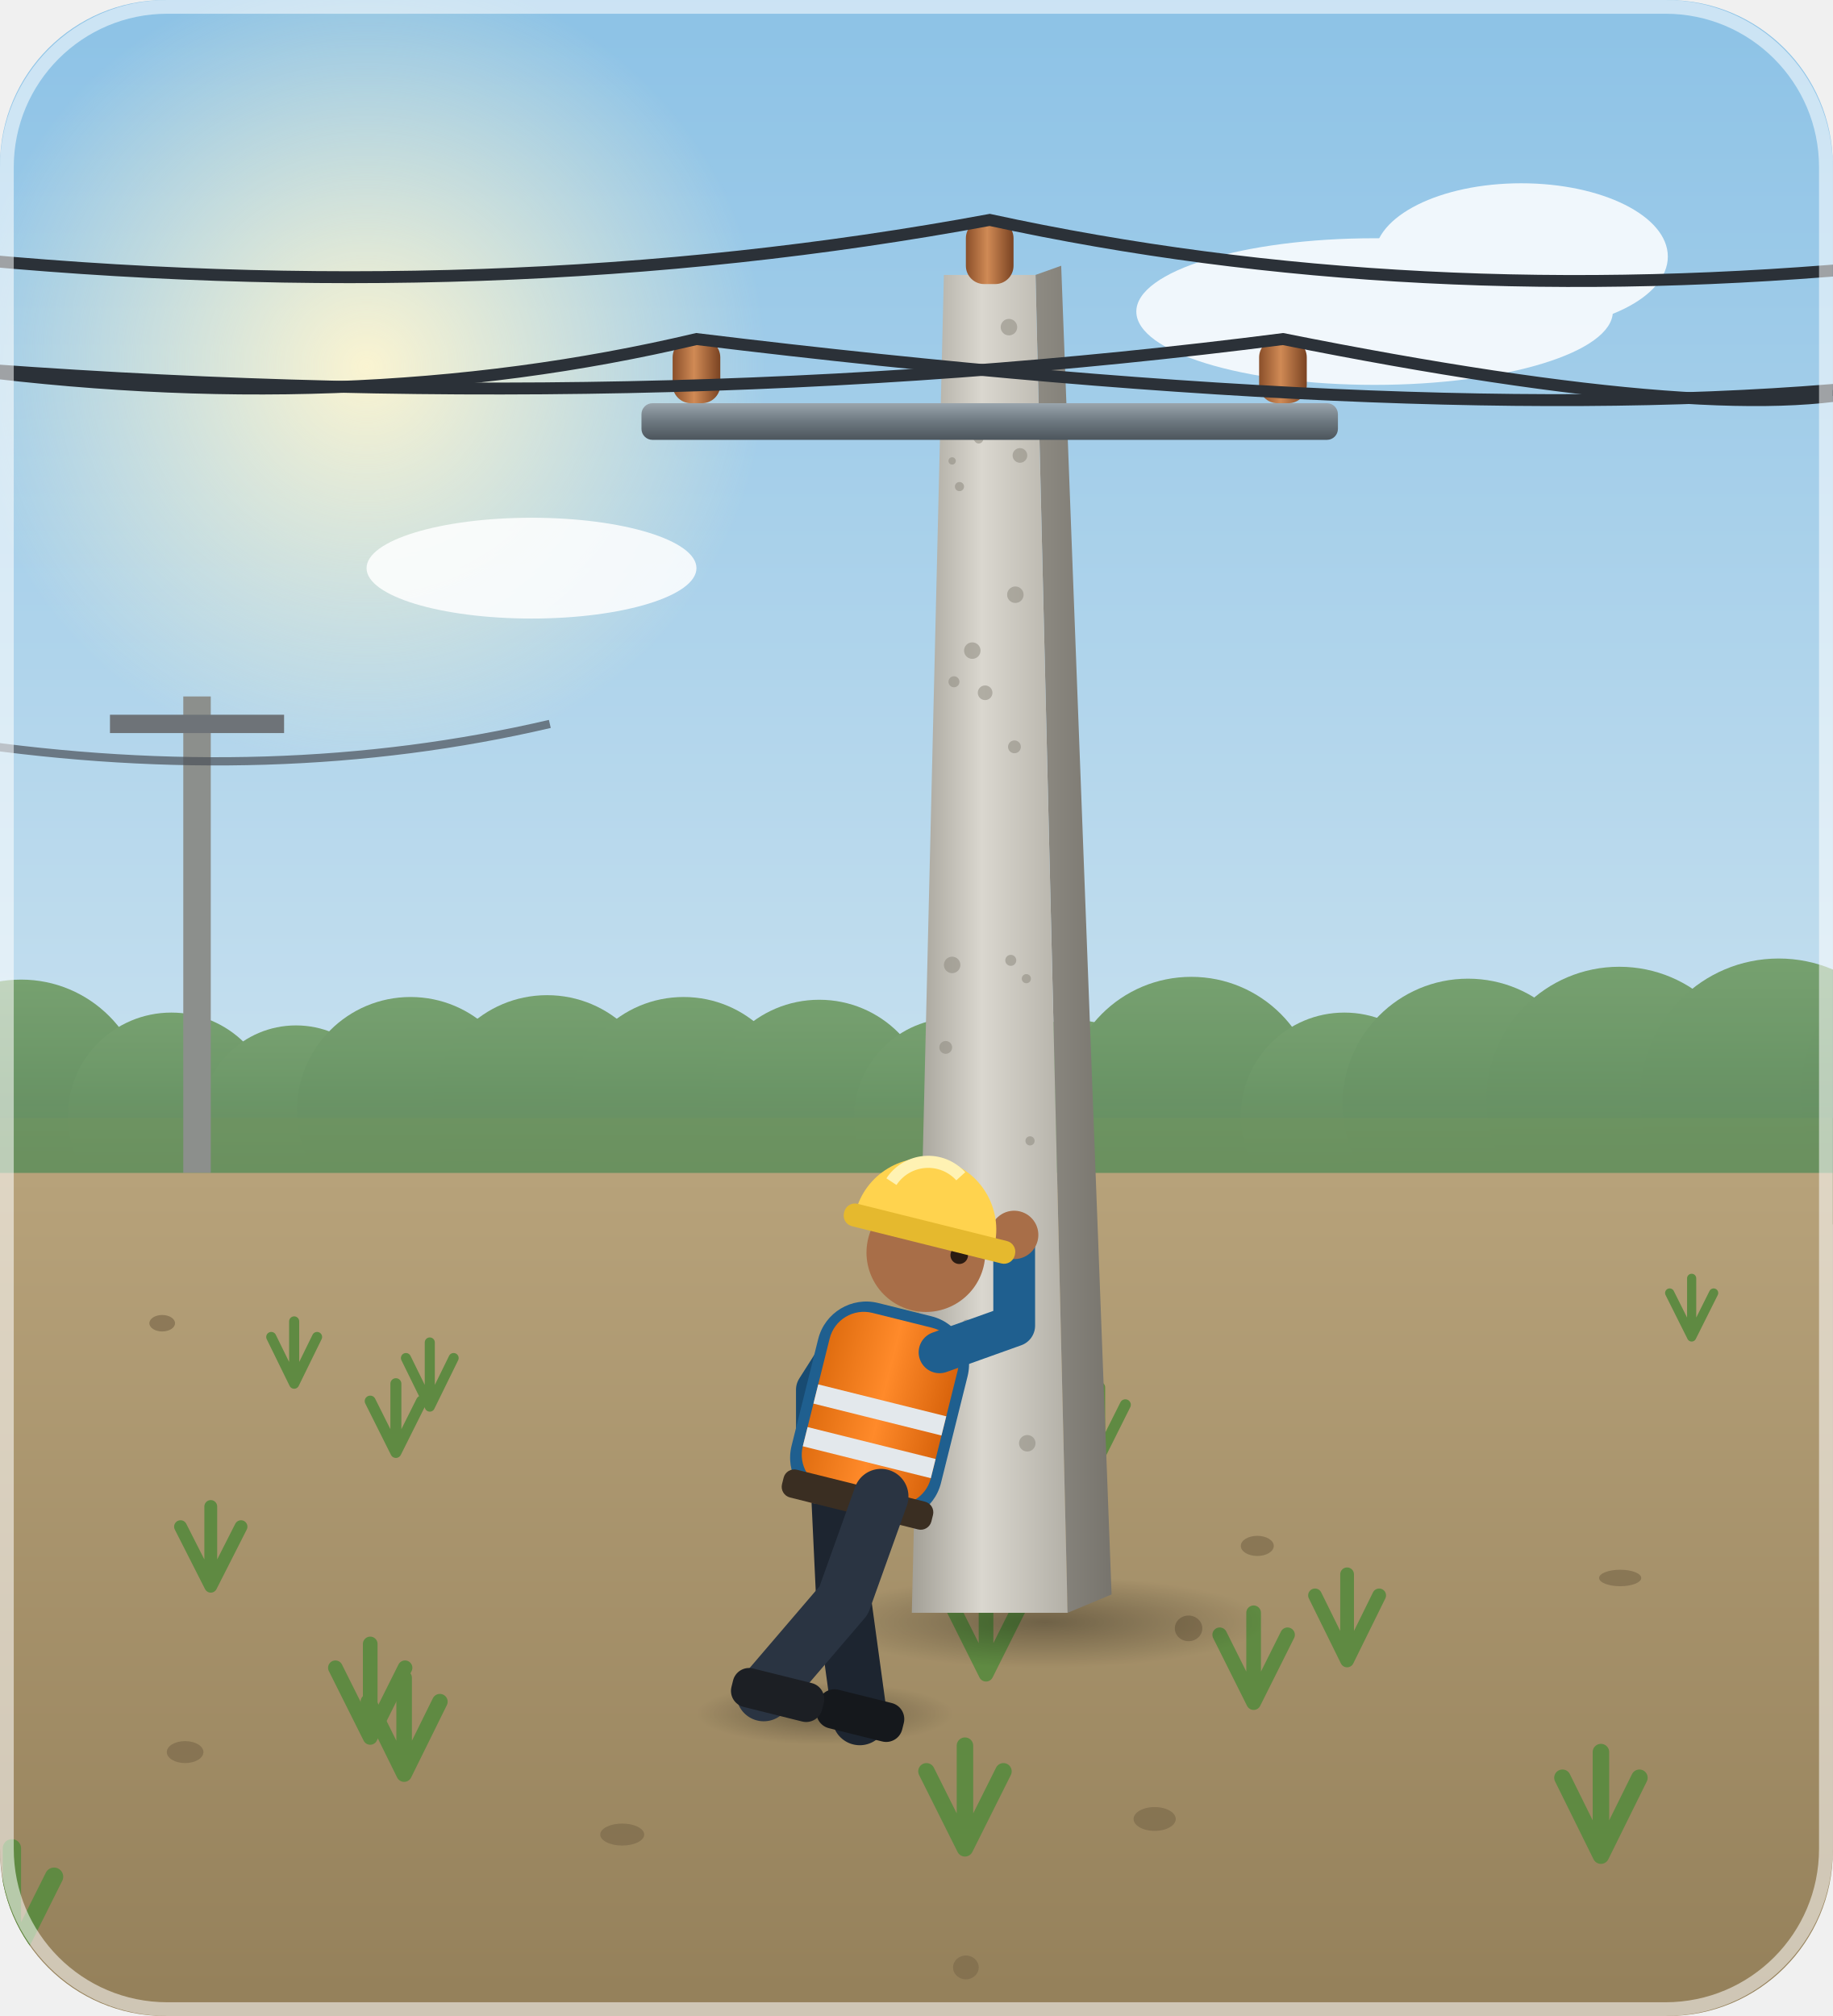
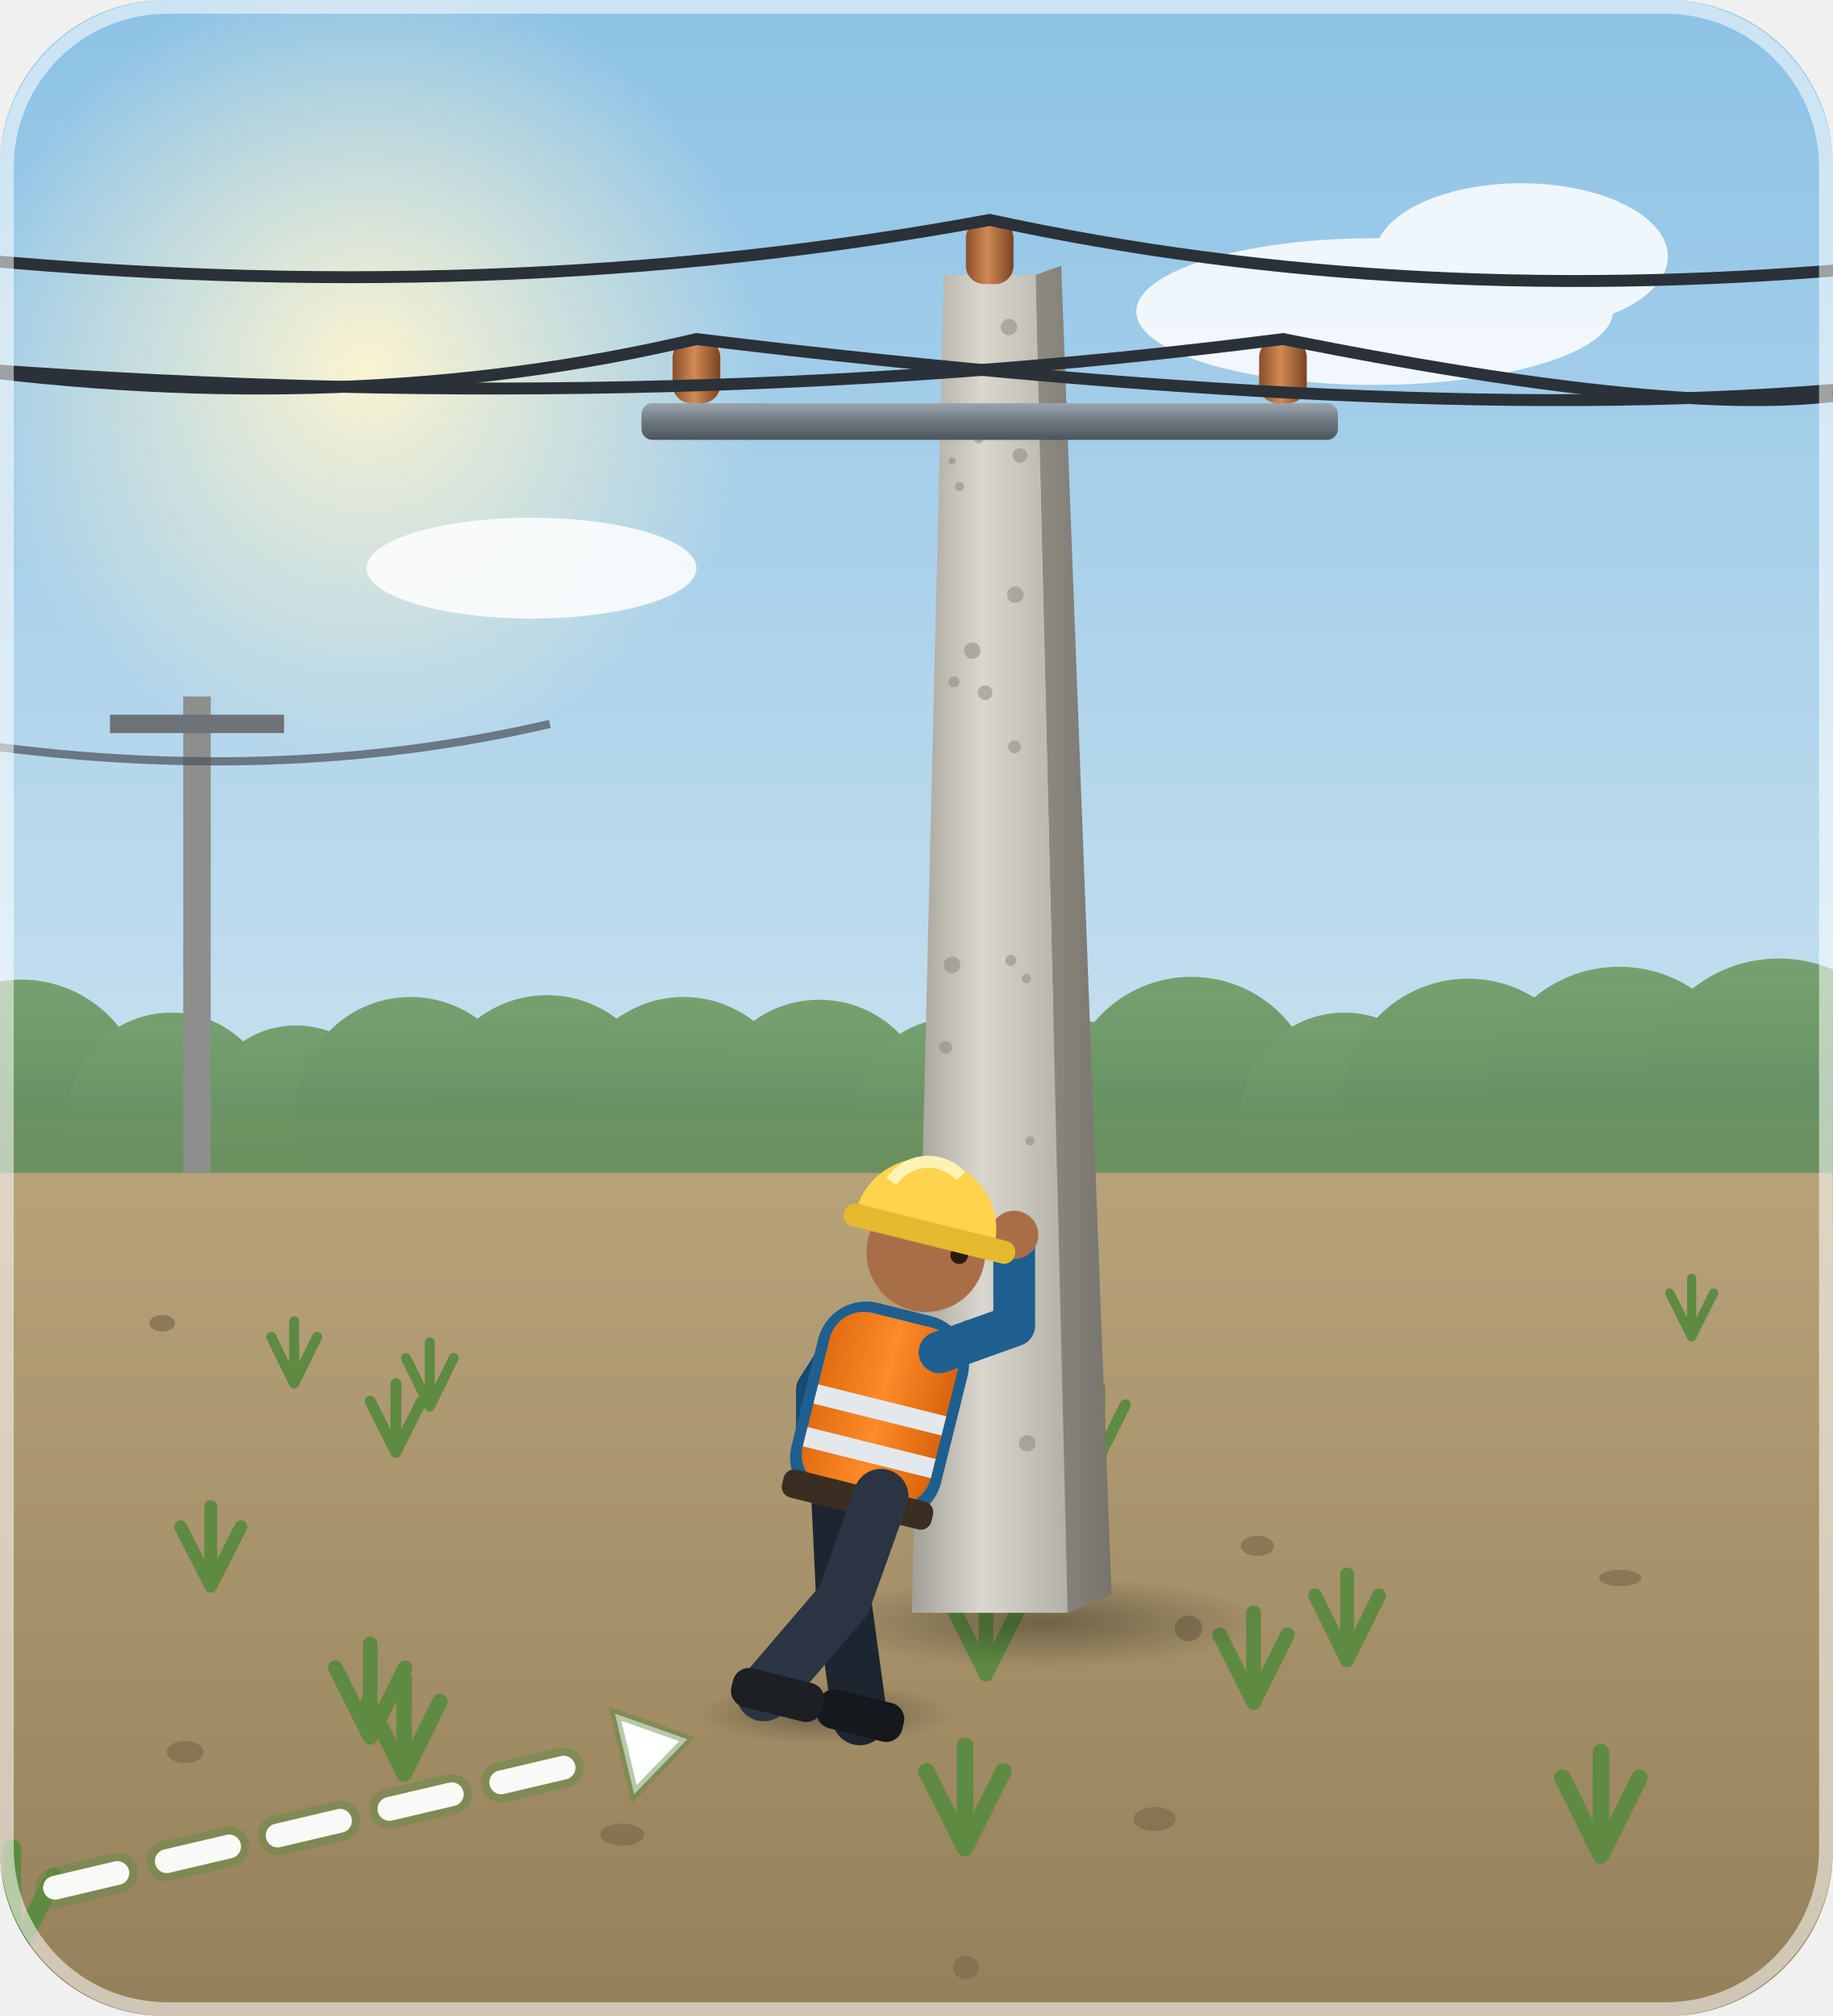
<svg xmlns="http://www.w3.org/2000/svg" viewBox="0 0 200 220" width="200" height="220">
  <defs>
    <linearGradient id="sky" x1="0" y1="0" x2="0" y2="1">
      <stop offset="0" stop-color="#8CC2E6" />
      <stop offset="0.75" stop-color="#DCEBF2" />
      <stop offset="1" stop-color="#F1F1E6" />
    </linearGradient>
    <linearGradient id="skyUp" x1="0" y1="0" x2="0" y2="1">
      <stop offset="0" stop-color="#4E95CF" />
      <stop offset="1" stop-color="#B9DCF0" />
    </linearGradient>
    <linearGradient id="skyGrey" x1="0" y1="0" x2="0" y2="1">
      <stop offset="0" stop-color="#8697A6" />
      <stop offset="1" stop-color="#D3DBE0" />
    </linearGradient>
    <linearGradient id="ground" x1="0" y1="0" x2="0" y2="1">
      <stop offset="0" stop-color="#B7A27A" />
      <stop offset="1" stop-color="#94805A" />
    </linearGradient>
    <linearGradient id="groundWet" x1="0" y1="0" x2="0" y2="1">
      <stop offset="0" stop-color="#8E7C5C" />
      <stop offset="1" stop-color="#6E5E43" />
    </linearGradient>
    <linearGradient id="grass" x1="0" y1="0" x2="0" y2="1">
      <stop offset="0" stop-color="#86AE5E" />
      <stop offset="1" stop-color="#5F8A42" />
    </linearGradient>
    <linearGradient id="trees" x1="0" y1="0" x2="0" y2="1">
      <stop offset="0" stop-color="#6E9A62" />
      <stop offset="1" stop-color="#4F7A4A" />
    </linearGradient>
    <linearGradient id="pcc" x1="0" y1="0" x2="1" y2="0">
      <stop offset="0" stop-color="#A29F96" />
      <stop offset="0.45" stop-color="#DAD7CF" />
      <stop offset="1" stop-color="#B3B0A7" />
    </linearGradient>
    <linearGradient id="pccSide" x1="0" y1="0" x2="1" y2="0">
      <stop offset="0" stop-color="#8E8B83" />
      <stop offset="1" stop-color="#77746D" />
    </linearGradient>
    <linearGradient id="steel" x1="0" y1="0" x2="1" y2="0">
      <stop offset="0" stop-color="#6F7D88" />
      <stop offset="0.38" stop-color="#D4DDE3" />
      <stop offset="0.55" stop-color="#EEF3F6" />
      <stop offset="1" stop-color="#7C8994" />
    </linearGradient>
-     <linearGradient id="steelDull" x1="0" y1="0" x2="1" y2="0">
-       <stop offset="0" stop-color="#6B6E70" />
-       <stop offset="0.45" stop-color="#A9ABA8" />
-       <stop offset="1" stop-color="#6E706F" />
+     <linearGradient id="steelWeb" x1="0" y1="0" x2="1" y2="0">
+       <stop offset="0" stop-color="#3F4A52" />
+       <stop offset="0.3" stop-color="#7F8C96" />
+       <stop offset="0.75" stop-color="#9AA6AF" />
+       <stop offset="1" stop-color="#4A555D" />
    </linearGradient>
    <linearGradient id="rust" x1="0" y1="0" x2="1" y2="1">
      <stop offset="0" stop-color="#C46A2B" />
      <stop offset="0.5" stop-color="#9A4517" />
      <stop offset="1" stop-color="#6E2E0E" />
    </linearGradient>
    <linearGradient id="rustLight" x1="0" y1="0" x2="0" y2="1">
      <stop offset="0" stop-color="#D98A45" stop-opacity="0.9" />
      <stop offset="1" stop-color="#A9541F" stop-opacity="0.2" />
    </linearGradient>
    <linearGradient id="core" x1="0" y1="0" x2="1" y2="0">
      <stop offset="0" stop-color="#8C887E" />
      <stop offset="0.5" stop-color="#ABA79C" />
      <stop offset="1" stop-color="#8C887E" />
    </linearGradient>
    <linearGradient id="void" x1="0" y1="0" x2="0" y2="1">
      <stop offset="0" stop-color="#2A241D" />
      <stop offset="1" stop-color="#4A3E31" />
    </linearGradient>
    <linearGradient id="muff" x1="0" y1="0" x2="1" y2="0">
      <stop offset="0" stop-color="#9F9A8E" />
      <stop offset="0.5" stop-color="#CFCABE" />
      <stop offset="1" stop-color="#A39E92" />
    </linearGradient>
    <linearGradient id="water" x1="0" y1="0" x2="0" y2="1">
      <stop offset="0" stop-color="#9DB8C6" />
      <stop offset="1" stop-color="#64849A" />
    </linearGradient>
    <linearGradient id="arm" x1="0" y1="0" x2="0" y2="1">
      <stop offset="0" stop-color="#9AA5AD" />
      <stop offset="0.5" stop-color="#6D7880" />
      <stop offset="1" stop-color="#4C555C" />
    </linearGradient>
    <linearGradient id="porc" x1="0" y1="0" x2="1" y2="0">
      <stop offset="0" stop-color="#8A4F2A" />
      <stop offset="0.45" stop-color="#D08A55" />
      <stop offset="1" stop-color="#7A4322" />
    </linearGradient>
    <linearGradient id="vest" x1="0" y1="0" x2="1" y2="0">
      <stop offset="0" stop-color="#E06D10" />
      <stop offset="0.5" stop-color="#FF8A2A" />
      <stop offset="1" stop-color="#D9640C" />
    </linearGradient>
    <linearGradient id="hive" x1="0" y1="0" x2="1" y2="0">
      <stop offset="0" stop-color="#6F6250" />
      <stop offset="0.5" stop-color="#B6A68A" />
      <stop offset="1" stop-color="#6F6250" />
    </linearGradient>
-     <linearGradient id="ladder" x1="0" y1="0" x2="1" y2="0">
-       <stop offset="0" stop-color="#D8DEE2" />
-       <stop offset="1" stop-color="#9CA6AD" />
+     <linearGradient id="poly" x1="0" y1="0" x2="1" y2="0">
+       <stop offset="0" stop-color="#6F777D" />
+       <stop offset="0.45" stop-color="#BCC3C8" />
+       <stop offset="1" stop-color="#737B81" />
    </linearGradient>
    <radialGradient id="sun" cx="0.5" cy="0.5" r="0.5">
      <stop offset="0" stop-color="#FFF6D0" stop-opacity="0.95" />
      <stop offset="1" stop-color="#FFF6D0" stop-opacity="0" />
    </radialGradient>
    <radialGradient id="shade" cx="0.5" cy="0.5" r="0.5">
      <stop offset="0" stop-color="#000000" stop-opacity="0.32" />
      <stop offset="1" stop-color="#000000" stop-opacity="0" />
    </radialGradient>
    <radialGradient id="soot" cx="0.5" cy="0.5" r="0.5">
      <stop offset="0" stop-color="#1E1A16" stop-opacity="0.75" />
      <stop offset="1" stop-color="#1E1A16" stop-opacity="0" />
    </radialGradient>
    <clipPath id="card">
      <rect x="0" y="0" width="200" height="220" rx="18" />
    </clipPath>
  </defs>
  <g clip-path="url(#card)">
    <rect width="200" height="220" fill="url(#sky)" />
    <circle cx="40" cy="40" r="44" fill="url(#sun)" />
    <g fill="#FFFFFF" opacity="0.85">
      <ellipse cx="150" cy="34" rx="26" ry="8" />
      <ellipse cx="166" cy="28" rx="16" ry="8" />
      <ellipse cx="58" cy="62" rx="18" ry="5.5" />
    </g>
    <g fill="url(#trees)" opacity="0.9">
      <circle cx="-10" cy="122.4" r="10.3" />
      <circle cx="2.3" cy="120.5" r="13.6" />
      <circle cx="18.7" cy="121.8" r="11.3" />
      <circle cx="32.3" cy="122.3" r="10.4" />
      <circle cx="44.8" cy="121.2" r="12.4" />
      <circle cx="59.7" cy="121.1" r="12.5" />
      <circle cx="74.6" cy="121.2" r="12.4" />
      <circle cx="89.4" cy="121.3" r="12.2" />
      <circle cx="104.1" cy="122" r="10.9" />
      <circle cx="117.1" cy="122.1" r="10.8" />
      <circle cx="130" cy="120.4" r="13.8" />
      <circle cx="146.7" cy="121.8" r="11.3" />
      <circle cx="160.2" cy="120.5" r="13.7" />
      <circle cx="176.7" cy="120" r="14.5" />
      <circle cx="194.1" cy="119.7" r="15.1" />
      <circle cx="212.1" cy="119.4" r="15.6" />
    </g>
    <rect x="0" y="122" width="200" height="8" fill="#6F955F" opacity="0.6" />
    <rect x="20" y="76" width="3" height="52" fill="#8C8F8C" />
    <rect x="12" y="78" width="19" height="2" fill="#6E7378" />
    <path d="M-4 81 Q 30 86 60 79" stroke="#4A5058" stroke-width="0.9" fill="none" opacity="0.7" />
    <rect x="0" y="128" width="200" height="92" fill="url(#ground)" />
    <path d="M46.9 153.5 l-2.6 -5.3 M46.9 153.5 l0 -7 M46.9 153.5 l2.6 -5.3" stroke="#5F8A42" stroke-width="1.1" stroke-linecap="round" />
    <path d="M147 181.2 l-3.5 -7.1 M147 181.2 l0 -9.4 M147 181.2 l3.5 -7.1" stroke="#5F8A42" stroke-width="1.5" stroke-linecap="round" />
    <path d="M40.4 189.6 l-3.8 -7.6 M40.4 189.6 l0 -10.2 M40.4 189.6 l3.8 -7.6" stroke="#5F8A42" stroke-width="1.6" stroke-linecap="round" />
    <path d="M174.7 202.5 l-4.2 -8.5 M174.7 202.5 l0 -11.3 M174.7 202.5 l4.2 -8.5" stroke="#5F8A42" stroke-width="1.8" stroke-linecap="round" />
    <path d="M43.2 158.5 l-2.8 -5.6 M43.2 158.5 l0 -7.5 M43.2 158.5 l2.8 -5.6" stroke="#5F8A42" stroke-width="1.2" stroke-linecap="round" />
    <path d="M1.3 214 l-4.6 -9.2 M1.3 214 l0 -12.3 M1.3 214 l4.6 -9.2" stroke="#5F8A42" stroke-width="2" stroke-linecap="round" />
    <path d="M44.1 193.6 l-3.9 -7.9 M44.1 193.6 l0 -10.5 M44.1 193.6 l3.9 -7.9" stroke="#5F8A42" stroke-width="1.7" stroke-linecap="round" />
    <path d="M107.6 182.7 l-3.6 -7.2 M107.6 182.7 l0 -9.6 M107.6 182.7 l3.6 -7.2" stroke="#5F8A42" stroke-width="1.6" stroke-linecap="round" />
    <path d="M105.3 201.7 l-4.2 -8.4 M105.3 201.7 l0 -11.2 M105.3 201.7 l4.2 -8.4" stroke="#5F8A42" stroke-width="1.8" stroke-linecap="round" />
    <path d="M120 158.9 l-2.8 -5.6 M120 158.9 l0 -7.5 M120 158.9 l2.8 -5.6" stroke="#5F8A42" stroke-width="1.2" stroke-linecap="round" />
    <path d="M23 173.1 l-3.3 -6.5 M23 173.1 l0 -8.7 M23 173.1 l3.3 -6.5" stroke="#5F8A42" stroke-width="1.4" stroke-linecap="round" />
    <path d="M184.6 145.9 l-2.4 -4.8 M184.6 145.9 l0 -6.4 M184.6 145.9 l2.4 -4.8" stroke="#5F8A42" stroke-width="1" stroke-linecap="round" />
    <path d="M136.8 185.8 l-3.7 -7.4 M136.8 185.8 l0 -9.8 M136.8 185.8 l3.7 -7.4" stroke="#5F8A42" stroke-width="1.6" stroke-linecap="round" />
    <path d="M32.1 151 l-2.5 -5.1 M32.1 151 l0 -6.8 M32.1 151 l2.5 -5.1" stroke="#5F8A42" stroke-width="1.1" stroke-linecap="round" />
    <ellipse cx="137.2" cy="168.7" rx="1.8" ry="1.1" fill="#7D6B4C" opacity="0.7" />
    <ellipse cx="20.2" cy="191.2" rx="2" ry="1.2" fill="#7D6B4C" opacity="0.7" />
    <ellipse cx="67.9" cy="200.2" rx="2.4" ry="1.2" fill="#7D6B4C" opacity="0.7" />
    <ellipse cx="17.7" cy="144.4" rx="1.4" ry="0.9" fill="#7D6B4C" opacity="0.7" />
    <ellipse cx="129.7" cy="177.7" rx="1.5" ry="1.4" fill="#7D6B4C" opacity="0.7" />
    <ellipse cx="126" cy="198.5" rx="2.3" ry="1.3" fill="#7D6B4C" opacity="0.7" />
    <ellipse cx="105.4" cy="214.7" rx="1.4" ry="1.3" fill="#7D6B4C" opacity="0.7" />
    <ellipse cx="176.8" cy="172.2" rx="2.3" ry="0.9" fill="#7D6B4C" opacity="0.7" />
    <ellipse cx="114" cy="177" rx="24" ry="5" fill="url(#shade)" />
    <g>
      <polygon points="116.5,176 121.3,174 115.8,29 113,30" fill="url(#pccSide)" />
      <polygon points="99.5,176 116.5,176 113,30 103,30" fill="url(#pcc)" />
      <g fill="#8E8A80" opacity="0.55">
        <circle cx="103.9" cy="105.3" r="0.9" />
        <circle cx="110.3" cy="104.8" r="0.6" />
        <circle cx="103.9" cy="50.3" r="0.4" />
        <circle cx="104.7" cy="53.1" r="0.5" />
        <circle cx="105.5" cy="144.5" r="0.5" />
        <circle cx="110.8" cy="64.9" r="0.9" />
        <circle cx="106.8" cy="47.9" r="0.5" />
        <circle cx="110.1" cy="35.7" r="0.9" />
        <circle cx="112.1" cy="157.5" r="0.9" />
        <circle cx="104.1" cy="74.4" r="0.6" />
        <circle cx="105.8" cy="137.2" r="0.9" />
        <circle cx="107.5" cy="75.6" r="0.8" />
        <circle cx="111.3" cy="49.7" r="0.8" />
        <circle cx="105.5" cy="139.9" r="0.4" />
        <circle cx="112.4" cy="124.5" r="0.5" />
        <circle cx="110.7" cy="81.5" r="0.7" />
        <circle cx="107.9" cy="146.8" r="0.4" />
        <circle cx="102" cy="145.3" r="0.8" />
        <circle cx="103.2" cy="114.3" r="0.7" />
        <circle cx="106.7" cy="47.6" r="0.6" />
        <circle cx="106.1" cy="71" r="0.9" />
        <circle cx="112" cy="106.8" r="0.5" />
        <circle cx="107.8" cy="132.7" r="0.6" />
        <circle cx="111.9" cy="45.6" r="0.6" />
      </g>
    </g>
    <rect x="70" y="44" width="76" height="4" rx="1.2" fill="url(#arm)" />
    <rect x="73.4" y="37" width="5.2" height="7" rx="2" fill="url(#porc)" />
    <rect x="137.4" y="37" width="5.2" height="7" rx="2" fill="url(#porc)" />
    <rect x="105.4" y="24" width="5.2" height="7" rx="2" fill="url(#porc)" />
    <path d="M-6 40 Q 38 46 76 37 Q 158 47 206 42" stroke="#2B3138" stroke-width="1.3" fill="none" />
    <path d="M-6 40 Q 70 46 140 37 Q 190 47 206 42" stroke="#2B3138" stroke-width="1.3" fill="none" />
    <path d="M-6 28 Q 54 34 108 24 Q 154 34 206 29" stroke="#2B3138" stroke-width="1.3" fill="none" />
+     <path class="walk-track" d="M6 206 L12.8 204.4 M18.2 203.1 L25 201.5 M30.3 200.3 L37.1 198.7 M42.5 197.4 L49.3 195.8 M54.7 194.5 L61.5 192.9" stroke="#5F8A42" stroke-width="4.4" stroke-linecap="round" fill="none" opacity="0.45" />
+     <path class="walk-track" d="M6 206 L12.8 204.4 M18.2 203.1 L25 201.5 M30.3 200.3 L37.1 198.7 M42.5 197.4 L49.3 195.8 M54.7 194.5 L61.5 192.9" stroke="#FFFFFF" stroke-width="2.6" stroke-linecap="round" fill="none" opacity="0.95" />
+     <polygon points="75,189.8 69.2,195.8 67.1,187" fill="#FFFFFF" stroke="#5F8A42" stroke-opacity="0.45" stroke-width="1" />
    <ellipse cx="90" cy="187" rx="14" ry="3.4" fill="url(#shade)" />
    <g transform="rotate(14 88 186)">
      <g transform="translate(88 186) scale(1.2 1.2)">
        <path d="M-2 -20 L1 -10 L5 0" stroke="#1D2530" stroke-width="5" fill="none" stroke-linecap="round" stroke-linejoin="round" />
        <rect x="1" y="-2" width="8" height="3.6" rx="1.5" fill="#15181C" />
        <path d="M-4 -34 L-6 -28 L-4 -20" stroke="#184B72" stroke-width="3.8" fill="none" stroke-linecap="round" stroke-linejoin="round" />
        <circle cx="-4" cy="-20" r="2.1" fill="#A86E48" />
        <rect x="-7" y="-37" width="14" height="19" rx="4.5" fill="#1F5F8F" />
        <rect x="-6" y="-36" width="12" height="16.5" rx="3.2" fill="url(#vest)" />
        <rect x="-6" y="-28.5" width="12" height="1.8" fill="#E3E8EC" />
        <rect x="-6" y="-24.5" width="12" height="1.8" fill="#E3E8EC" />
        <rect x="-7" y="-20.5" width="14" height="2.6" rx="1" fill="#3A2E22" />
        <path d="M2 -20 L1 -10 L-4 0" stroke="#2A3442" stroke-width="5" fill="none" stroke-linecap="round" stroke-linejoin="round" />
        <rect x="-7" y="-2" width="8.5" height="3.6" rx="1.5" fill="#1C1F24" />
        <path d="M4 -34 L10 -38 L8 -46" stroke="#1F5F8F" stroke-width="3.8" fill="none" stroke-linecap="round" stroke-linejoin="round" />
        <circle cx="8" cy="-46" r="2.2" fill="#A86E48" />
        <g transform="rotate(0 0 -38)">
          <circle cx="0.6" cy="-42.5" r="5.4" fill="#A86E48" />
          <circle cx="3.6" cy="-43" r="0.8" fill="#2A1B12" />
          <path d="M-6.5 -44.5 A6.5 6.5 0 0 1 6.5 -44.5 Z" fill="#FFD34E" />
          <rect x="-7.5" y="-45.3" width="16" height="2.1" rx="1" fill="#E5B92E" />
          <path d="M-4 -48 A4 4 0 0 1 2 -50" stroke="#FFF2B3" stroke-width="1.1" fill="none" />
        </g>
      </g>
    </g>
  </g>
  <rect x="0.75" y="0.75" width="198.5" height="218.5" rx="17.5" fill="none" stroke="#FFFFFF" stroke-opacity="0.55" stroke-width="1.5" />
</svg>
